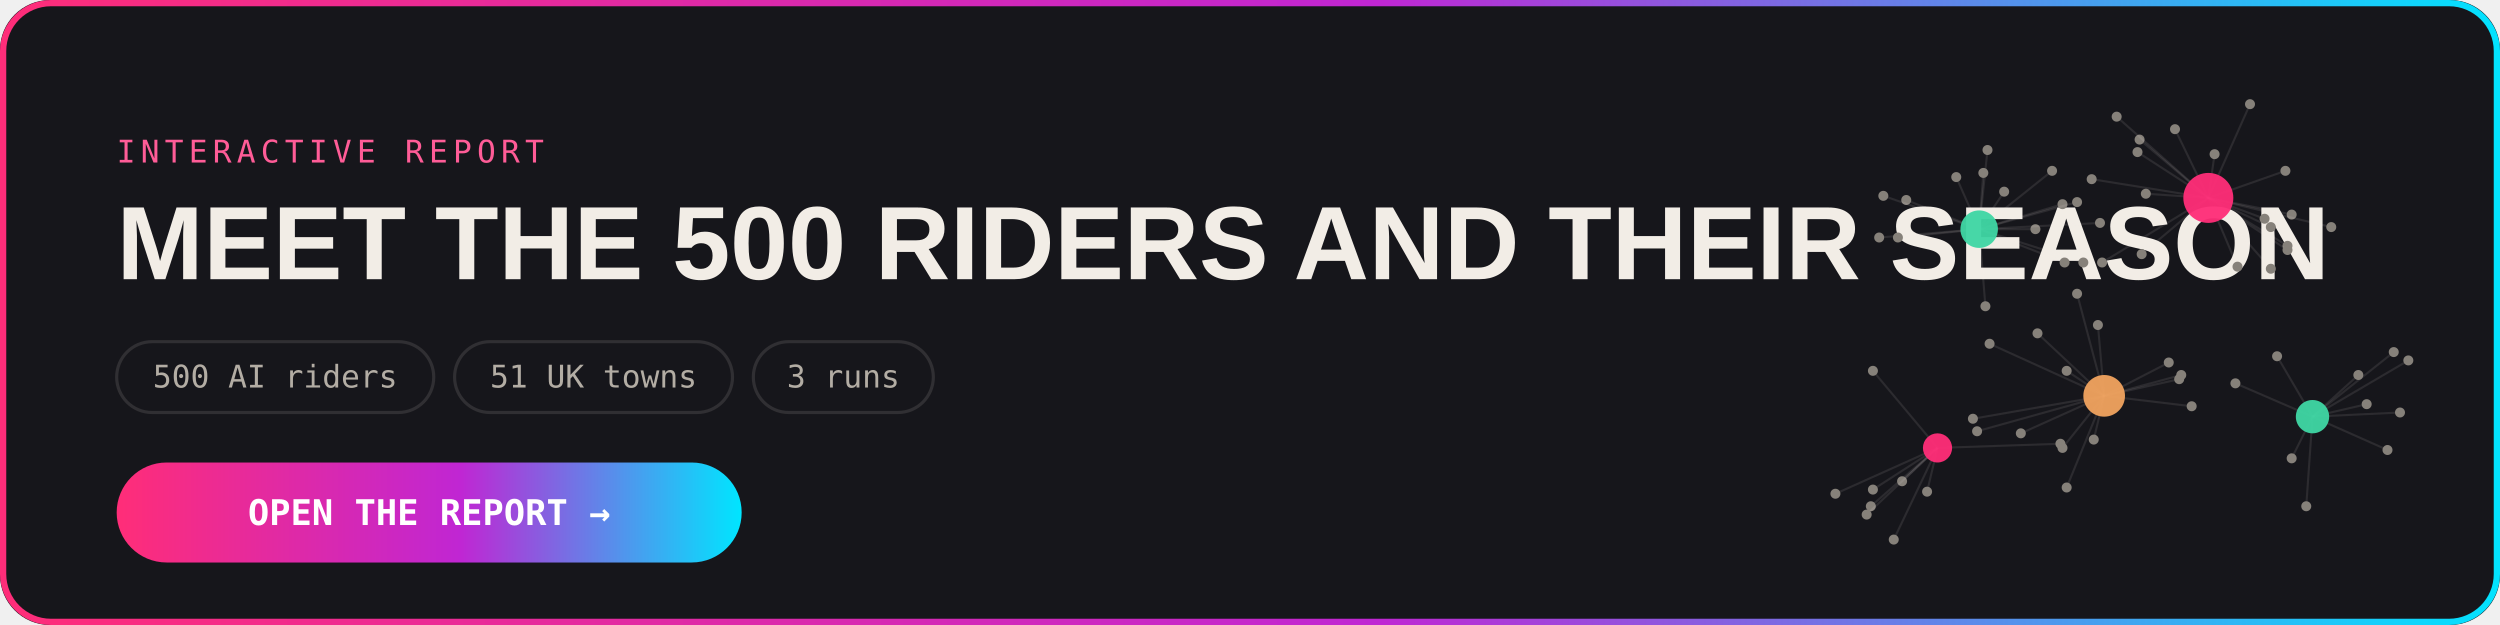
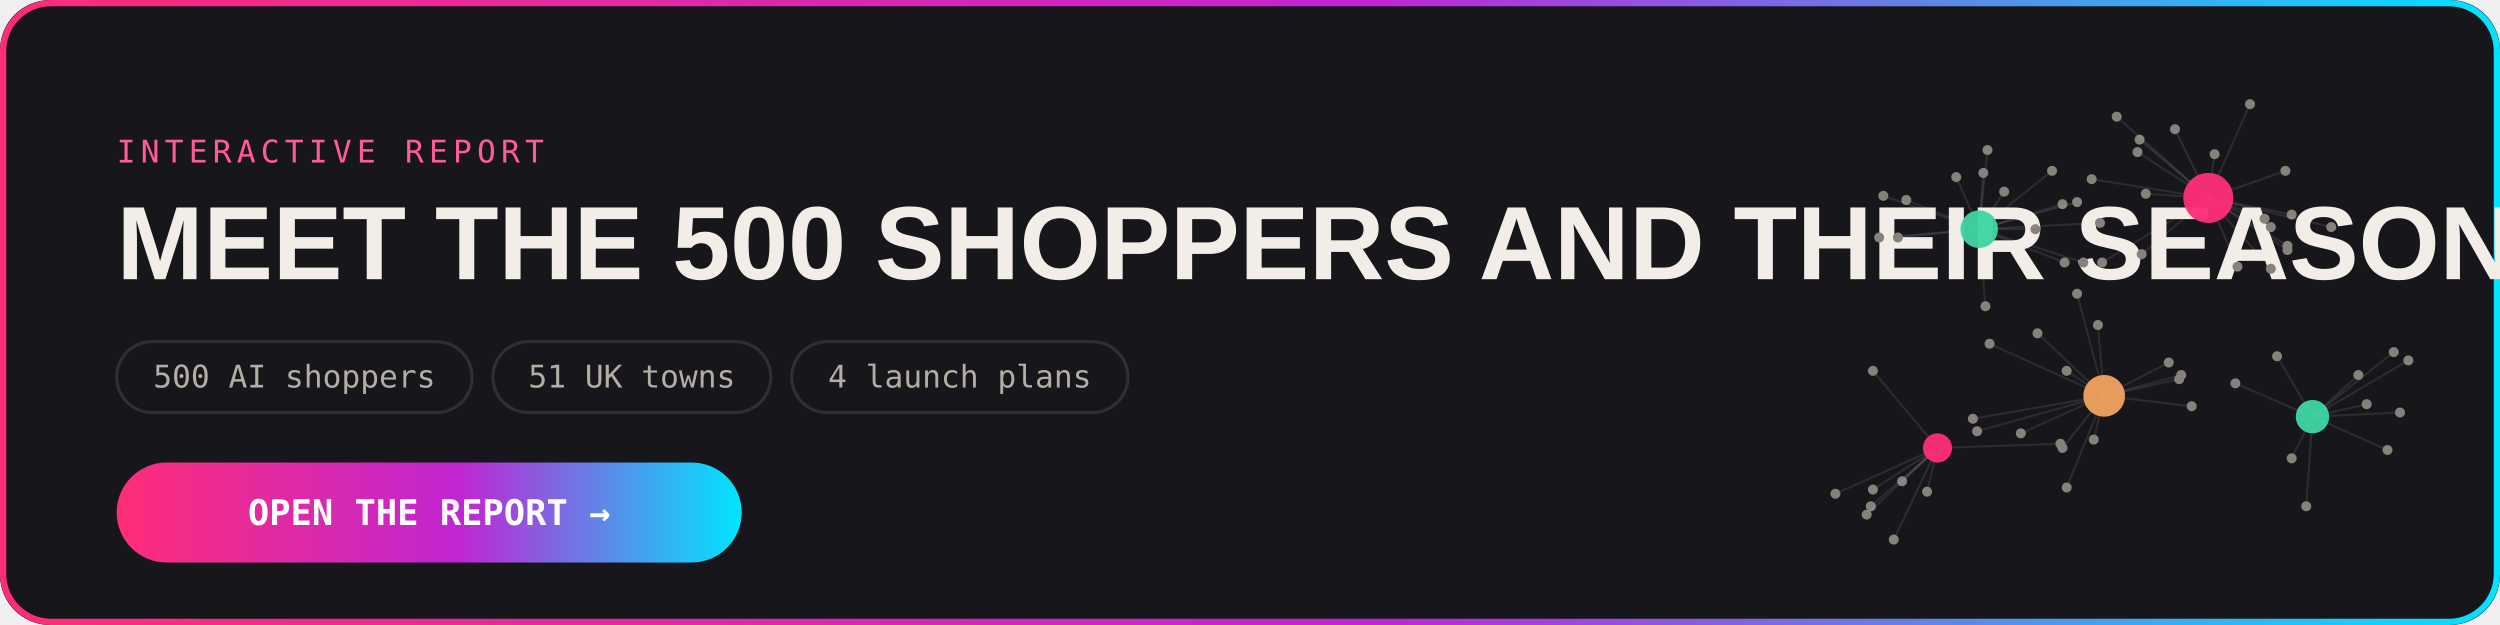
<svg xmlns="http://www.w3.org/2000/svg" viewBox="0 0 1200 300" width="1200" height="300" role="img" aria-label="Open the interactive Rider Panel report">
  <defs>
    <linearGradient id="g" x1="0" x2="1">
      <stop offset="0" stop-color="#FF2D78" />
      <stop offset=".55" stop-color="#C026D3" />
      <stop offset="1" stop-color="#00E5FF" />
    </linearGradient>
  </defs>
  <rect width="1200" height="300" rx="24" fill="#16161B" />
  <rect x="1.5" y="1.5" width="1197" height="297" rx="23" fill="none" stroke="url(#g)" stroke-width="3" />
  <text x="56" y="78" font-family="'SF Mono',Menlo,Consolas,monospace" font-size="15" letter-spacing="2.5" fill="#FF5C97">INTERACTIVE REPORT</text>
-   <text x="56" y="134" font-family="'Arial Narrow','Helvetica Neue Condensed',Arial,sans-serif" font-weight="700" font-size="50" fill="#F2EDE6">MEET THE 500 RIDERS AND THEIR SEASON</text>
-   <rect x="56.0" y="164" width="152.2" height="34" rx="17" fill="none" stroke="rgba(242,237,230,0.12)" stroke-width="1.5" />
-   <text x="132.1" y="186" text-anchor="middle" font-family="'SF Mono',Menlo,Consolas,monospace" font-size="15" fill="#B3ADA4">500 AI riders</text>
-   <rect x="218.2" y="164" width="133.4" height="34" rx="17" fill="none" stroke="rgba(242,237,230,0.12)" stroke-width="1.5" />
-   <text x="284.9" y="186" text-anchor="middle" font-family="'SF Mono',Menlo,Consolas,monospace" font-size="15" fill="#B3ADA4">51 UK towns</text>
-   <rect x="361.6" y="164" width="86.4" height="34" rx="17" fill="none" stroke="rgba(242,237,230,0.12)" stroke-width="1.5" />
-   <text x="404.8" y="186" text-anchor="middle" font-family="'SF Mono',Menlo,Consolas,monospace" font-size="15" fill="#B3ADA4">3 runs</text>
+   <text x="56" y="134" font-family="'Arial Narrow','Helvetica Neue Condensed',Arial,sans-serif" font-weight="700" font-size="50" fill="#F2EDE6">MEET THE 500 SHOPPERS AND THEIR SEASON</text>
+   <rect x="56.0" y="164" width="170.6" height="34" rx="17" fill="none" stroke="rgba(242,237,230,0.12)" stroke-width="1.5" />
+   <text x="141.3" y="186" text-anchor="middle" font-family="'SF Mono',Menlo,Consolas,monospace" font-size="15" fill="#B3ADA4">500 AI shoppers</text>
+   <rect x="236.6" y="164" width="133.4" height="34" rx="17" fill="none" stroke="rgba(242,237,230,0.12)" stroke-width="1.5" />
+   <text x="303.3" y="186" text-anchor="middle" font-family="'SF Mono',Menlo,Consolas,monospace" font-size="15" fill="#B3ADA4">51 UK towns</text>
+   <rect x="380.0" y="164" width="161.4" height="34" rx="17" fill="none" stroke="rgba(242,237,230,0.12)" stroke-width="1.5" />
+   <text x="460.7" y="186" text-anchor="middle" font-family="'SF Mono',Menlo,Consolas,monospace" font-size="15" fill="#B3ADA4">4 launch plans</text>
  <rect x="56" y="222" width="300" height="48" rx="24" fill="url(#g)" />
  <text x="206" y="252" text-anchor="middle" font-family="'SF Mono',Menlo,Consolas,monospace" font-weight="700" font-size="17" fill="#fff">OPEN THE REPORT  →</text>
  <line x1="1047" y1="180" x2="1010" y2="190" stroke="rgba(242,237,230,0.10)" stroke-width="1" />
  <circle cx="1047" cy="180" r="2.4" fill="#86817A" />
  <line x1="991" y1="126" x2="950" y2="110" stroke="rgba(242,237,230,0.10)" stroke-width="1" />
  <circle cx="991" cy="126" r="2.4" fill="#86817A" />
  <line x1="955" y1="165" x2="1010" y2="190" stroke="rgba(242,237,230,0.10)" stroke-width="1" />
  <circle cx="955" cy="165" r="2.4" fill="#86817A" />
  <line x1="1100" y1="103" x2="1060" y2="95" stroke="rgba(242,237,230,0.10)" stroke-width="1" />
  <circle cx="1100" cy="103" r="2.4" fill="#86817A" />
  <line x1="953" y1="147" x2="950" y2="110" stroke="rgba(242,237,230,0.10)" stroke-width="1" />
  <circle cx="953" cy="147" r="2.4" fill="#86817A" />
  <line x1="962" y1="92" x2="950" y2="110" stroke="rgba(242,237,230,0.10)" stroke-width="1" />
  <circle cx="962" cy="92" r="2.4" fill="#86817A" />
  <line x1="1027" y1="67" x2="1060" y2="95" stroke="rgba(242,237,230,0.10)" stroke-width="1" />
  <circle cx="1027" cy="67" r="2.4" fill="#86817A" />
  <line x1="915" y1="96" x2="950" y2="110" stroke="rgba(242,237,230,0.10)" stroke-width="1" />
  <circle cx="915" cy="96" r="2.4" fill="#86817A" />
  <line x1="1119" y1="109" x2="1060" y2="95" stroke="rgba(242,237,230,0.10)" stroke-width="1" />
  <circle cx="1119" cy="109" r="2.4" fill="#86817A" />
  <line x1="970" y1="208" x2="1010" y2="190" stroke="rgba(242,237,230,0.10)" stroke-width="1" />
  <circle cx="970" cy="208" r="2.4" fill="#86817A" />
  <line x1="909" y1="259" x2="930" y2="215" stroke="rgba(242,237,230,0.10)" stroke-width="1" />
  <circle cx="909" cy="259" r="2.4" fill="#86817A" />
  <line x1="1098" y1="118" x2="1060" y2="95" stroke="rgba(242,237,230,0.10)" stroke-width="1" />
  <circle cx="1098" cy="118" r="2.4" fill="#86817A" />
  <line x1="1028" y1="122" x2="1060" y2="95" stroke="rgba(242,237,230,0.10)" stroke-width="1" />
  <circle cx="1028" cy="122" r="2.4" fill="#86817A" />
  <line x1="904" y1="94" x2="950" y2="110" stroke="rgba(242,237,230,0.10)" stroke-width="1" />
  <circle cx="904" cy="94" r="2.4" fill="#86817A" />
  <line x1="1093" y1="171" x2="1110" y2="200" stroke="rgba(242,237,230,0.10)" stroke-width="1" />
  <circle cx="1093" cy="171" r="2.4" fill="#86817A" />
  <line x1="947" y1="201" x2="1010" y2="190" stroke="rgba(242,237,230,0.10)" stroke-width="1" />
  <circle cx="947" cy="201" r="2.4" fill="#86817A" />
  <line x1="992" y1="234" x2="1010" y2="190" stroke="rgba(242,237,230,0.10)" stroke-width="1" />
  <circle cx="992" cy="234" r="2.4" fill="#86817A" />
  <line x1="1090" y1="109" x2="1060" y2="95" stroke="rgba(242,237,230,0.10)" stroke-width="1" />
  <circle cx="1090" cy="109" r="2.4" fill="#86817A" />
  <line x1="1149" y1="169" x2="1110" y2="200" stroke="rgba(242,237,230,0.10)" stroke-width="1" />
  <circle cx="1149" cy="169" r="2.4" fill="#86817A" />
  <line x1="992" y1="178" x2="1010" y2="190" stroke="rgba(242,237,230,0.10)" stroke-width="1" />
  <circle cx="992" cy="178" r="2.4" fill="#86817A" />
  <line x1="881" y1="237" x2="930" y2="215" stroke="rgba(242,237,230,0.10)" stroke-width="1" />
  <circle cx="881" cy="237" r="2.4" fill="#86817A" />
  <line x1="1097" y1="82" x2="1060" y2="95" stroke="rgba(242,237,230,0.10)" stroke-width="1" />
  <circle cx="1097" cy="82" r="2.4" fill="#86817A" />
  <line x1="954" y1="72" x2="950" y2="110" stroke="rgba(242,237,230,0.10)" stroke-width="1" />
  <circle cx="954" cy="72" r="2.4" fill="#86817A" />
  <line x1="990" y1="215" x2="1010" y2="190" stroke="rgba(242,237,230,0.10)" stroke-width="1" />
  <circle cx="990" cy="215" r="2.4" fill="#86817A" />
  <line x1="1073" y1="184" x2="1110" y2="200" stroke="rgba(242,237,230,0.10)" stroke-width="1" />
  <circle cx="1073" cy="184" r="2.4" fill="#86817A" />
  <line x1="990" y1="98" x2="950" y2="110" stroke="rgba(242,237,230,0.10)" stroke-width="1" />
  <circle cx="990" cy="98" r="2.4" fill="#86817A" />
  <line x1="1000" y1="126" x2="950" y2="110" stroke="rgba(242,237,230,0.10)" stroke-width="1" />
  <circle cx="1000" cy="126" r="2.4" fill="#86817A" />
  <line x1="989" y1="213" x2="930" y2="215" stroke="rgba(242,237,230,0.10)" stroke-width="1" />
  <circle cx="989" cy="213" r="2.4" fill="#86817A" />
  <line x1="997" y1="141" x2="1010" y2="190" stroke="rgba(242,237,230,0.10)" stroke-width="1" />
  <circle cx="997" cy="141" r="2.4" fill="#86817A" />
  <line x1="1052" y1="195" x2="1010" y2="190" stroke="rgba(242,237,230,0.10)" stroke-width="1" />
  <circle cx="1052" cy="195" r="2.4" fill="#86817A" />
  <line x1="1026" y1="73" x2="1060" y2="95" stroke="rgba(242,237,230,0.10)" stroke-width="1" />
  <circle cx="1026" cy="73" r="2.4" fill="#86817A" />
  <line x1="1063" y1="74" x2="1060" y2="95" stroke="rgba(242,237,230,0.10)" stroke-width="1" />
  <circle cx="1063" cy="74" r="2.4" fill="#86817A" />
  <line x1="1009" y1="126" x2="1060" y2="95" stroke="rgba(242,237,230,0.10)" stroke-width="1" />
  <circle cx="1009" cy="126" r="2.4" fill="#86817A" />
  <line x1="1146" y1="216" x2="1110" y2="200" stroke="rgba(242,237,230,0.10)" stroke-width="1" />
  <circle cx="1146" cy="216" r="2.4" fill="#86817A" />
  <line x1="925" y1="236" x2="930" y2="215" stroke="rgba(242,237,230,0.10)" stroke-width="1" />
  <circle cx="925" cy="236" r="2.4" fill="#86817A" />
  <line x1="1132" y1="180" x2="1110" y2="200" stroke="rgba(242,237,230,0.10)" stroke-width="1" />
  <circle cx="1132" cy="180" r="2.4" fill="#86817A" />
  <line x1="1136" y1="194" x2="1110" y2="200" stroke="rgba(242,237,230,0.10)" stroke-width="1" />
  <circle cx="1136" cy="194" r="2.4" fill="#86817A" />
  <line x1="1090" y1="129" x2="1060" y2="95" stroke="rgba(242,237,230,0.10)" stroke-width="1" />
  <circle cx="1090" cy="129" r="2.4" fill="#86817A" />
  <line x1="902" y1="114" x2="950" y2="110" stroke="rgba(242,237,230,0.10)" stroke-width="1" />
  <circle cx="902" cy="114" r="2.4" fill="#86817A" />
  <line x1="1005" y1="211" x2="1010" y2="190" stroke="rgba(242,237,230,0.10)" stroke-width="1" />
  <circle cx="1005" cy="211" r="2.4" fill="#86817A" />
  <line x1="898" y1="243" x2="930" y2="215" stroke="rgba(242,237,230,0.10)" stroke-width="1" />
  <circle cx="898" cy="243" r="2.4" fill="#86817A" />
  <line x1="1044" y1="62" x2="1060" y2="95" stroke="rgba(242,237,230,0.10)" stroke-width="1" />
  <circle cx="1044" cy="62" r="2.4" fill="#86817A" />
  <line x1="899" y1="178" x2="930" y2="215" stroke="rgba(242,237,230,0.10)" stroke-width="1" />
  <circle cx="899" cy="178" r="2.4" fill="#86817A" />
  <line x1="1156" y1="173" x2="1110" y2="200" stroke="rgba(242,237,230,0.10)" stroke-width="1" />
  <circle cx="1156" cy="173" r="2.4" fill="#86817A" />
  <line x1="899" y1="235" x2="930" y2="215" stroke="rgba(242,237,230,0.10)" stroke-width="1" />
  <circle cx="899" cy="235" r="2.4" fill="#86817A" />
  <line x1="911" y1="114" x2="950" y2="110" stroke="rgba(242,237,230,0.10)" stroke-width="1" />
  <circle cx="911" cy="114" r="2.4" fill="#86817A" />
  <line x1="1087" y1="105" x2="1060" y2="95" stroke="rgba(242,237,230,0.10)" stroke-width="1" />
  <circle cx="1087" cy="105" r="2.4" fill="#86817A" />
  <line x1="1098" y1="120" x2="1060" y2="95" stroke="rgba(242,237,230,0.10)" stroke-width="1" />
  <circle cx="1098" cy="120" r="2.4" fill="#86817A" />
  <line x1="977" y1="110" x2="950" y2="110" stroke="rgba(242,237,230,0.10)" stroke-width="1" />
  <circle cx="977" cy="110" r="2.4" fill="#86817A" />
  <line x1="997" y1="97" x2="950" y2="110" stroke="rgba(242,237,230,0.10)" stroke-width="1" />
  <circle cx="997" cy="97" r="2.4" fill="#86817A" />
  <line x1="985" y1="82" x2="950" y2="110" stroke="rgba(242,237,230,0.10)" stroke-width="1" />
  <circle cx="985" cy="82" r="2.4" fill="#86817A" />
  <line x1="1016" y1="56" x2="1060" y2="95" stroke="rgba(242,237,230,0.10)" stroke-width="1" />
  <circle cx="1016" cy="56" r="2.4" fill="#86817A" />
  <line x1="913" y1="231" x2="930" y2="215" stroke="rgba(242,237,230,0.10)" stroke-width="1" />
  <circle cx="913" cy="231" r="2.4" fill="#86817A" />
  <line x1="1152" y1="198" x2="1110" y2="200" stroke="rgba(242,237,230,0.10)" stroke-width="1" />
  <circle cx="1152" cy="198" r="2.4" fill="#86817A" />
  <line x1="1100" y1="220" x2="1110" y2="200" stroke="rgba(242,237,230,0.10)" stroke-width="1" />
  <circle cx="1100" cy="220" r="2.4" fill="#86817A" />
  <line x1="1007" y1="156" x2="1010" y2="190" stroke="rgba(242,237,230,0.10)" stroke-width="1" />
  <circle cx="1007" cy="156" r="2.4" fill="#86817A" />
  <line x1="1030" y1="93" x2="1060" y2="95" stroke="rgba(242,237,230,0.10)" stroke-width="1" />
  <circle cx="1030" cy="93" r="2.4" fill="#86817A" />
  <line x1="896" y1="247" x2="930" y2="215" stroke="rgba(242,237,230,0.10)" stroke-width="1" />
  <circle cx="896" cy="247" r="2.4" fill="#86817A" />
  <line x1="952" y1="83" x2="950" y2="110" stroke="rgba(242,237,230,0.10)" stroke-width="1" />
  <circle cx="952" cy="83" r="2.4" fill="#86817A" />
  <line x1="939" y1="85" x2="950" y2="110" stroke="rgba(242,237,230,0.10)" stroke-width="1" />
  <circle cx="939" cy="85" r="2.4" fill="#86817A" />
  <line x1="1041" y1="174" x2="1010" y2="190" stroke="rgba(242,237,230,0.10)" stroke-width="1" />
  <circle cx="1041" cy="174" r="2.4" fill="#86817A" />
  <line x1="1004" y1="86" x2="1060" y2="95" stroke="rgba(242,237,230,0.10)" stroke-width="1" />
  <circle cx="1004" cy="86" r="2.4" fill="#86817A" />
  <line x1="978" y1="160" x2="1010" y2="190" stroke="rgba(242,237,230,0.10)" stroke-width="1" />
  <circle cx="978" cy="160" r="2.4" fill="#86817A" />
  <line x1="1080" y1="50" x2="1060" y2="95" stroke="rgba(242,237,230,0.10)" stroke-width="1" />
  <circle cx="1080" cy="50" r="2.4" fill="#86817A" />
  <line x1="1074" y1="128" x2="1060" y2="95" stroke="rgba(242,237,230,0.10)" stroke-width="1" />
  <circle cx="1074" cy="128" r="2.4" fill="#86817A" />
  <line x1="1008" y1="107" x2="950" y2="110" stroke="rgba(242,237,230,0.10)" stroke-width="1" />
  <circle cx="1008" cy="107" r="2.4" fill="#86817A" />
  <line x1="1107" y1="243" x2="1110" y2="200" stroke="rgba(242,237,230,0.10)" stroke-width="1" />
  <circle cx="1107" cy="243" r="2.4" fill="#86817A" />
  <line x1="949" y1="207" x2="1010" y2="190" stroke="rgba(242,237,230,0.10)" stroke-width="1" />
  <circle cx="949" cy="207" r="2.4" fill="#86817A" />
  <line x1="1046" y1="182" x2="1010" y2="190" stroke="rgba(242,237,230,0.10)" stroke-width="1" />
  <circle cx="1046" cy="182" r="2.4" fill="#86817A" />
  <circle cx="950" cy="110" r="9" fill="#3FD6A4" opacity="0.95" />
  <circle cx="1060" cy="95" r="12" fill="#FF2D78" opacity="0.95" />
  <circle cx="1010" cy="190" r="10" fill="#F0A35E" opacity="0.95" />
  <circle cx="1110" cy="200" r="8" fill="#3FD6A4" opacity="0.95" />
  <circle cx="930" cy="215" r="7" fill="#FF2D78" opacity="0.95" />
</svg>
